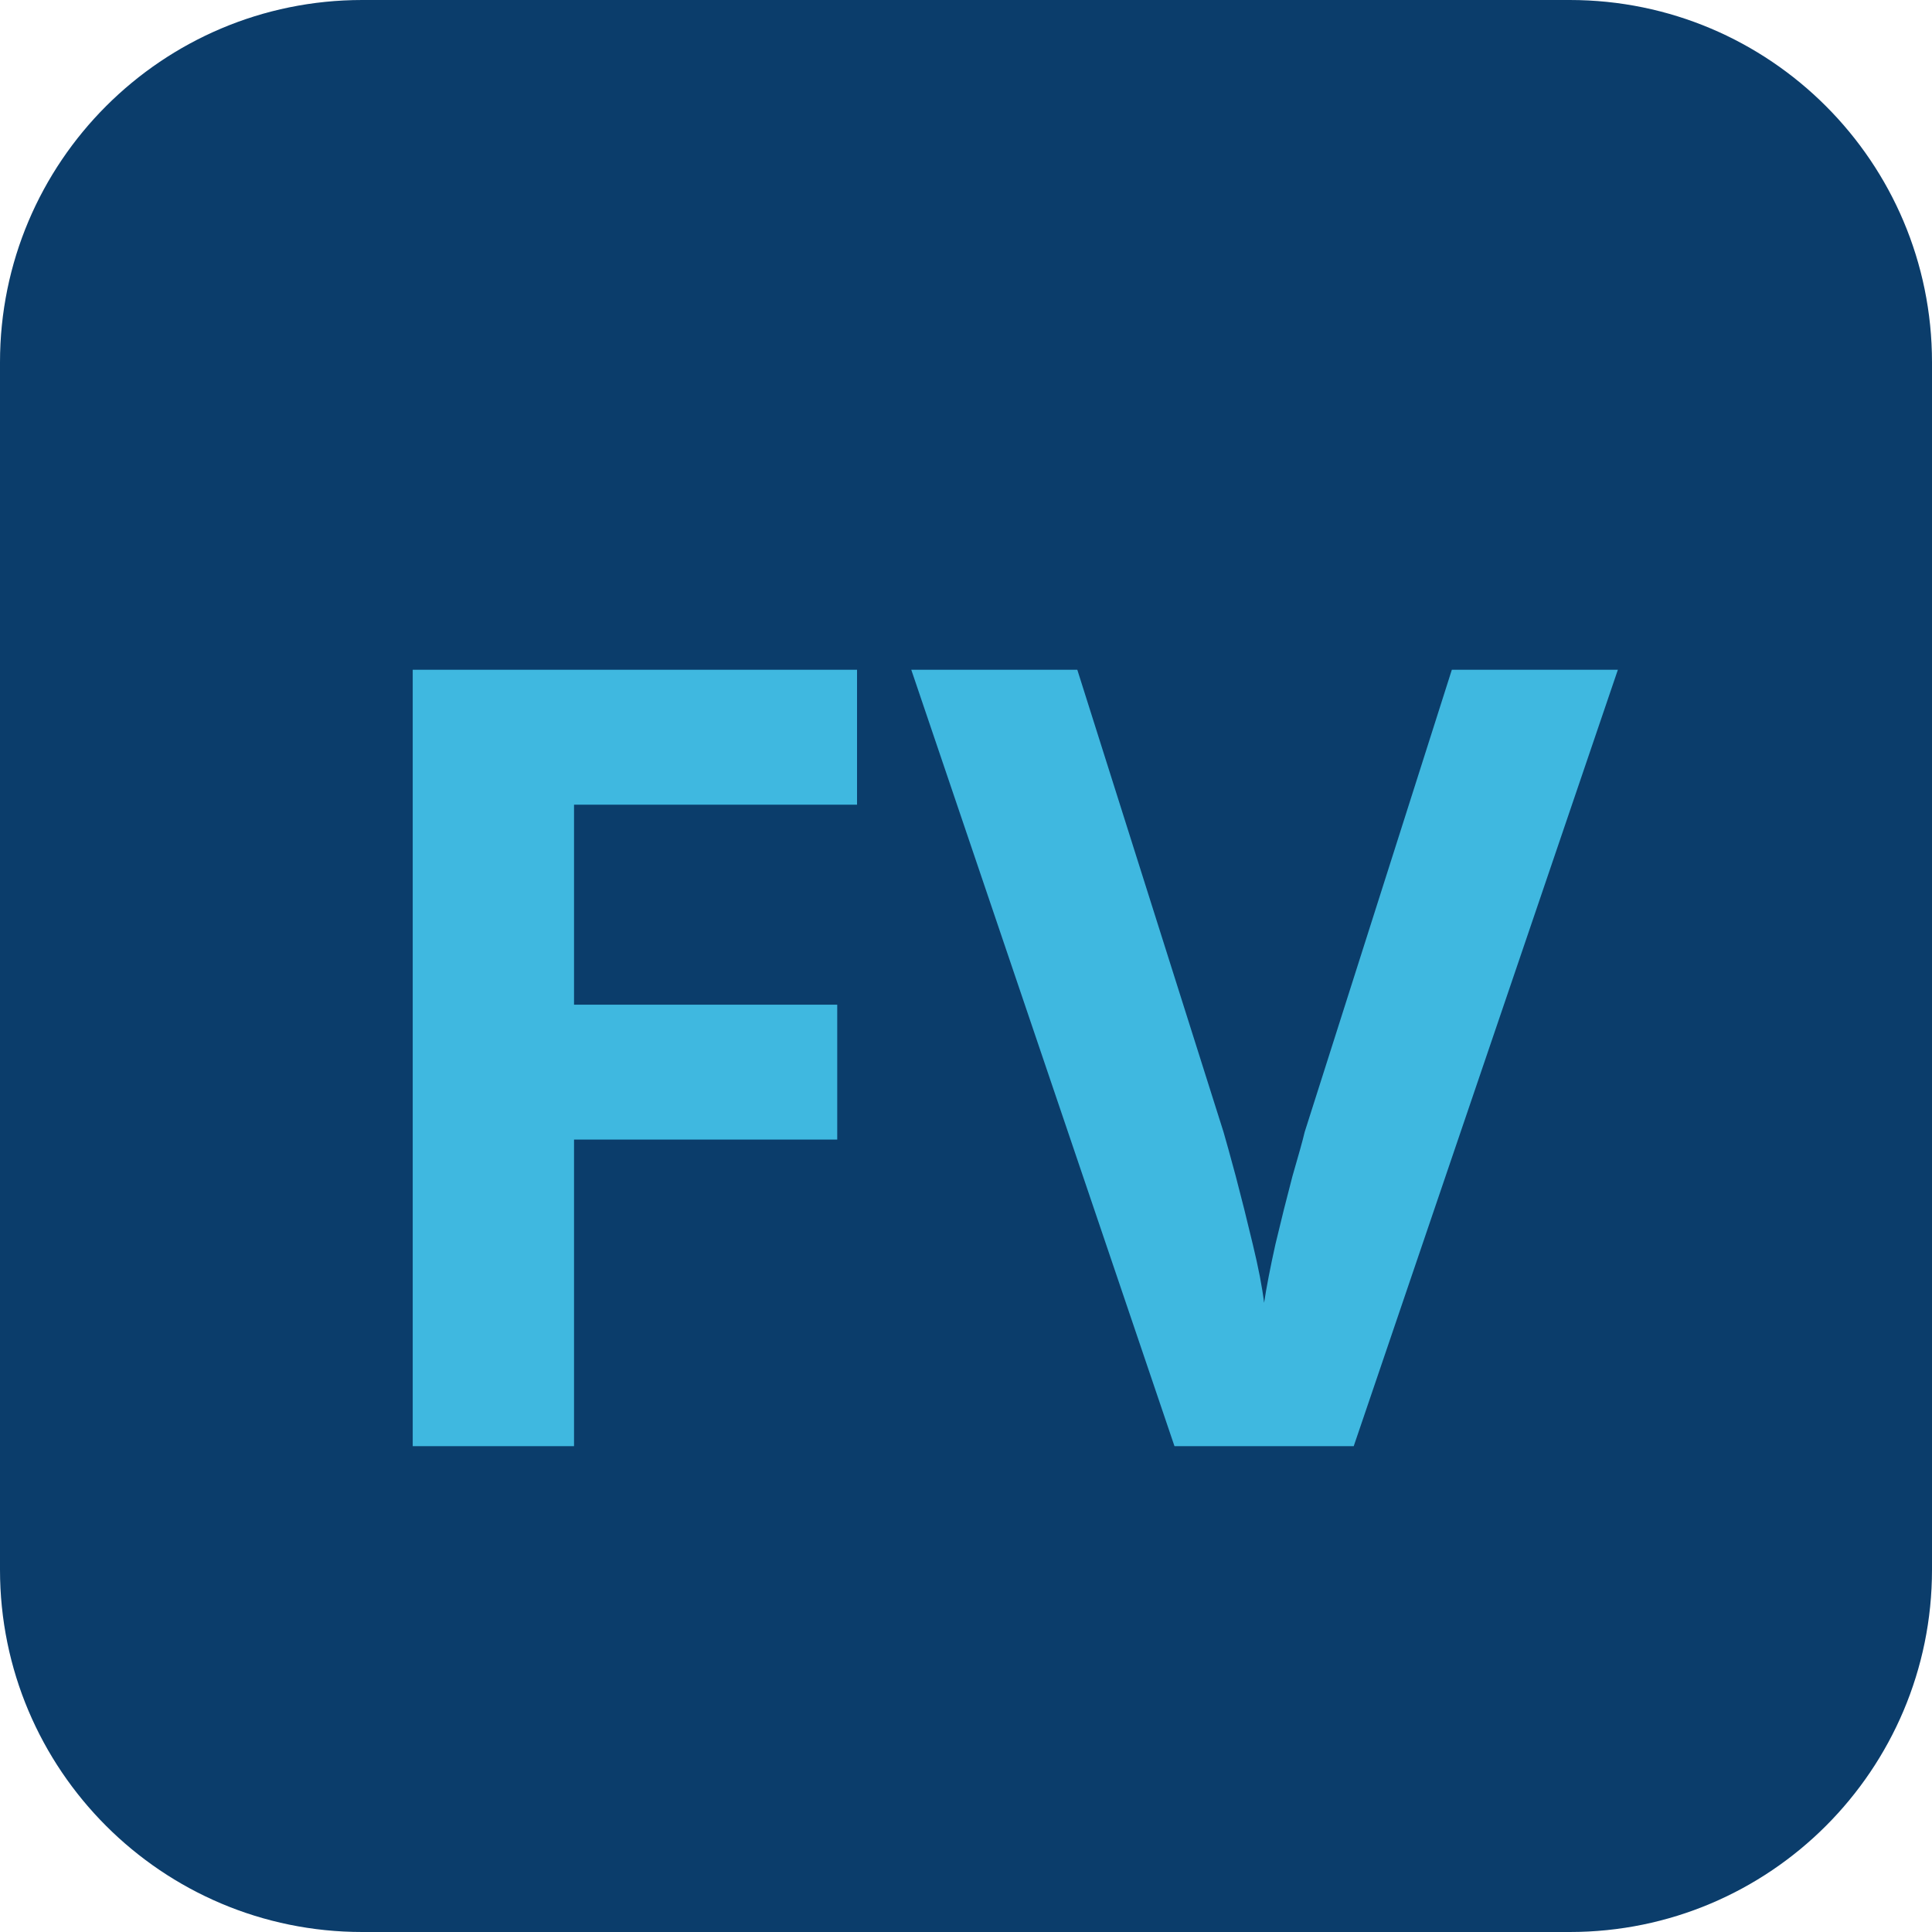
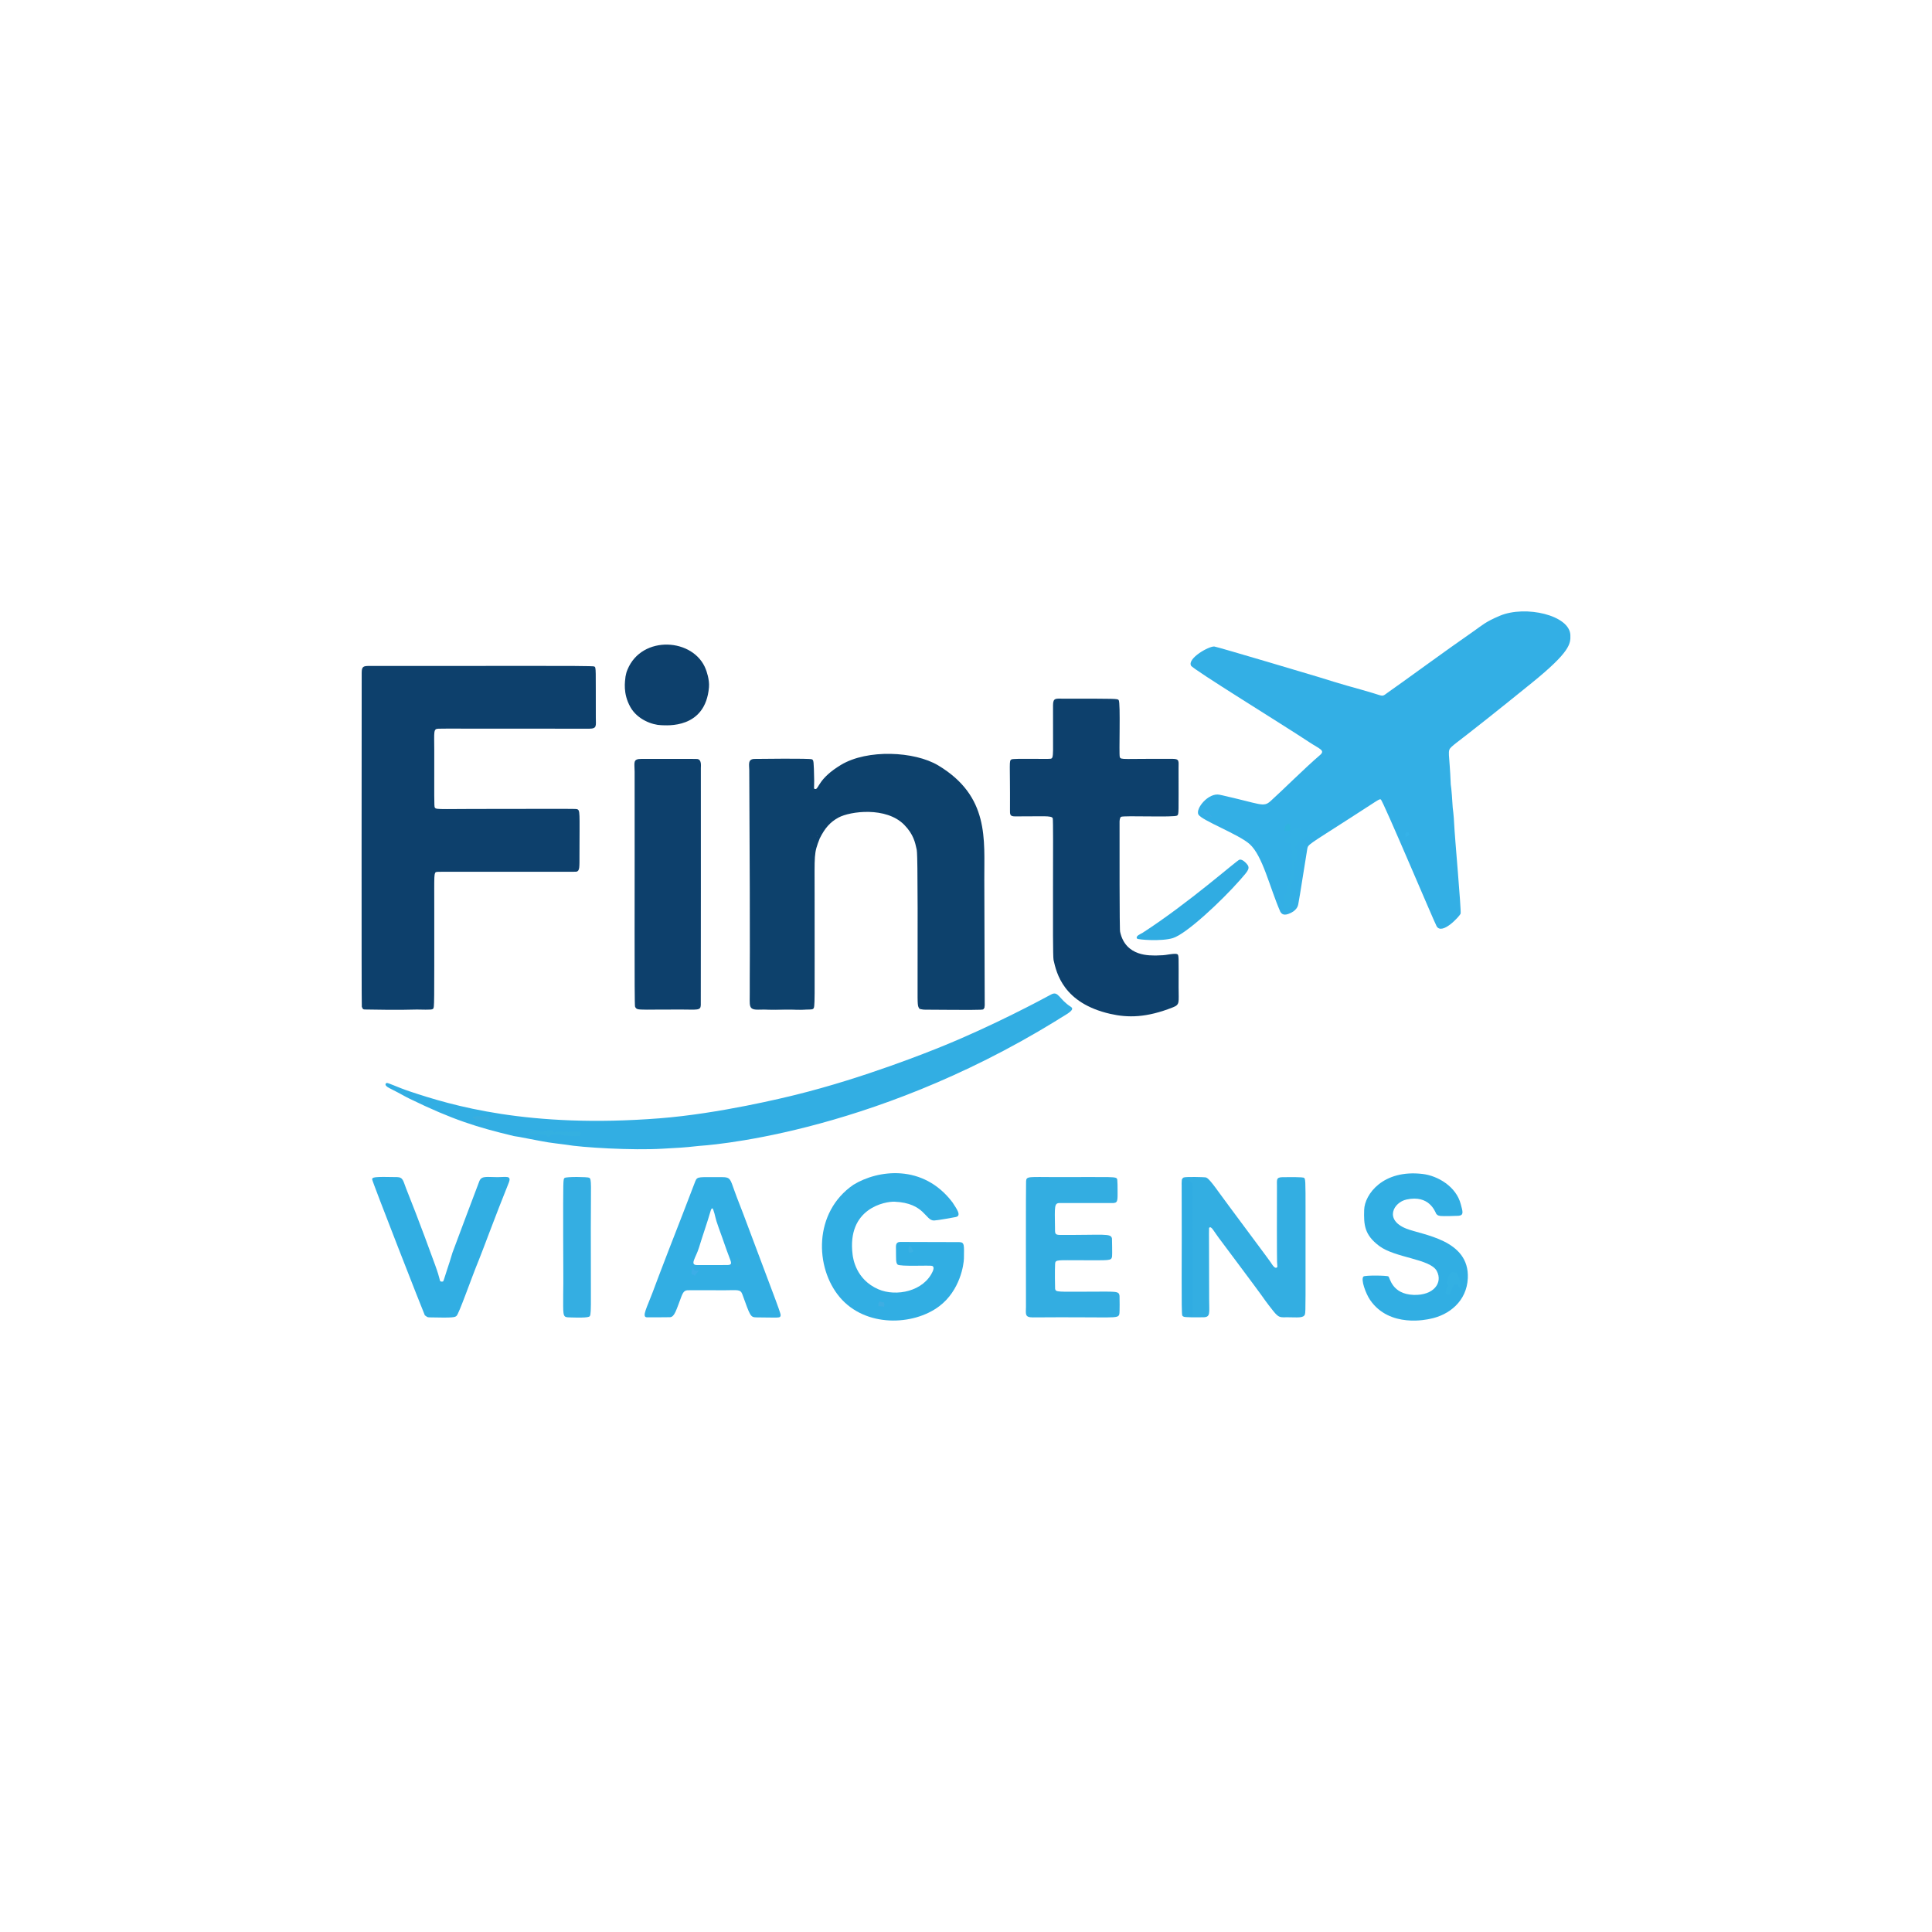
- <svg xmlns="http://www.w3.org/2000/svg" viewBox="0 0 32 32">
-   <rect width="32" height="32" rx="6" fill="#0B3D6B" />
-   <text x="50%" y="55%" dominant-baseline="middle" text-anchor="middle" font-family="system-ui" font-weight="bold" font-size="18" fill="#3FB8E0">FV</text>
+ <svg xmlns="http://www.w3.org/2000/svg" width="100%" height="100%" viewBox="0 0 1080 1080" version="1.1" xml:space="preserve" style="fill-rule:evenodd;clip-rule:evenodd;stroke-linejoin:round;stroke-miterlimit:2;">
+   <g id="logotipo-Fint-Viagens.jpg" transform="matrix(1.003906,0,0,1.003906,12.7091,23.2662)">
+     <path d="M700.303,484.61C694.313,470.971 690.515,453.461 683.185,446.851C677.179,441.436 656.577,433.687 654.676,430.414C652.82,427.221 660.234,417.98 666.526,419.373C689.675,424.499 690.703,426.588 694.841,422.887C700.726,417.623 714.063,404.344 722.313,397.301C725.46,394.615 722.207,393.951 716.648,390.263C701.602,380.28 651.609,349.559 650.532,347.478C648.448,343.451 660.33,336.648 663.478,336.815C664.907,336.891 720.89,353.61 721.418,353.776C723.325,354.379 734.74,357.987 745.398,360.867C749.298,361.921 754.587,363.607 755.381,363.86C757.919,364.669 757.925,363.913 760.81,361.947C766.536,358.044 792.338,339.079 808.218,328.088C812.617,325.043 814.392,323.099 822.568,319.672C836.734,313.734 861.419,319.343 861.774,330.494C861.927,335.281 861.766,339.708 840.224,357.149C799.883,389.809 799.427,389.241 795.635,392.66C792.985,395.048 794.482,395.73 795.162,413.521C795.201,414.564 795.552,414.526 796.26,426.526C796.266,426.632 796.872,430.93 797.057,435.504C797.342,442.548 801.118,483.988 800.65,485.549C800.265,486.834 790.361,497.753 787.312,492.615C786.031,490.455 757.436,422.617 756.214,421.998C755.379,421.574 755.28,421.953 738.62,432.677C716.27,447.063 715.678,446.981 715.281,449.468C710.731,477.903 710.717,477.972 710.237,480.436C710.118,481.046 709.522,484.102 704.603,485.783C701.48,486.849 700.752,485.087 700.303,484.61Z" style="fill:rgb(51,175,229);" />
+     <path d="M219.498,538.966C209.562,539.309 193.712,538.998 191.47,538.954C189.726,538.92 189.399,539.077 188.814,537.434C188.582,536.785 188.728,366.373 188.741,351.498C188.744,347.749 189.746,347.633 193.5,347.639C258.352,347.75 317.19,347.355 318.255,347.936C319.363,348.54 319.023,348.955 319.112,376.502C319.127,380.87 319.843,382.58 315.5,382.582C238.218,382.625 238.221,382.453 231.503,382.586C228.561,382.644 229.142,384.183 229.151,394.501C229.173,419.768 229.008,425.984 229.459,426.526C230.584,427.877 231.007,427.149 276.5,427.242C295.392,427.28 307.656,427.116 308.539,427.372C310.474,427.932 310.046,428.767 310.014,452.502C310.004,459.828 310.172,461.579 308.435,462.195C308.243,462.263 304.816,462.258 304.501,462.258C297.501,462.256 290.501,462.254 283.5,462.252C230.986,462.273 230.973,462.21 230.458,462.339C228.887,462.733 229.152,463.416 229.153,482.5C229.154,537.62 229.244,537.828 228.502,538.502C227.968,538.987 227.774,539.162 219.498,538.966Z" style="fill:rgb(13,64,108);" />
+     <path d="M443.818,443.643L442.5,442.274L441.917,442.5L441.603,443.5L441.249,444.5L441.062,445.5L440.939,446.5L440.914,447.5L440.422,448.5L440.086,449.5L439.983,450.5L439.891,451.5L439.809,452.5L439.756,453.5L439.689,454.5L439.631,455.5L439.622,456.5L439.577,457.5L439.597,458.5L439.616,459.5L439.645,460.5L439.684,461.5L439.71,462.5L439.704,463.5L439.581,464.5L439.545,465.5L439.533,466.5L439.52,467.5L439.516,468.5L439.53,469.5L439.52,470.5L439.548,471.5L439.555,472.5L439.528,473.5L439.545,474.5L439.544,475.5L439.573,476.5L439.542,477.5L439.545,478.5L439.605,479.5L439.585,480.5L439.616,481.5L439.605,482.5L439.587,483.5L439.585,484.5L439.594,485.5L439.585,486.5L439.624,487.5L439.628,488.5L439.617,489.5L439.617,490.5L439.621,491.5L439.612,492.5L439.62,493.5L439.618,494.5L439.613,495.5L439.453,496.5L439.503,497.5L439.517,498.5L439.504,499.5L439.489,500.5L439.511,501.5L439.484,502.5L439.506,503.5L439.423,504.5L439.515,505.5L439.488,506.5L439.402,507.5L439.489,508.5L439.517,509.5L439.504,510.5L439.52,511.5L439.563,512.5L439.512,513.5L439.514,514.5L439.532,515.5L439.556,516.5L439.524,517.5L439.545,518.5L439.582,519.5L439.55,520.5L439.561,521.5L439.551,522.5L439.56,523.5L439.552,524.5L439.512,525.5L439.506,526.5L439.556,527.5L439.728,528.5L439.616,529.5L439.513,530.5L439.406,531.5L439.446,532.5L439.538,533.5L439.583,534.5L439.561,535.5C439.304,535.813 439.757,536.402 439.5,536.715C439.145,537.147 439.699,538.027 439.327,538.218C439.023,538.374 436.868,538.417 436.627,538.659C436.134,539.154 430.797,538.954 430.5,538.961C430.299,538.966 429.41,538.57 416.498,539.034C412.968,538.957 413.011,538.998 409.499,539.039C403.866,539.105 404.905,536.717 404.825,529.496C404.716,519.577 405.178,519.585 404.55,405.499C404.535,402.752 403.56,399.467 407.498,399.417C410.054,399.384 438.211,399.022 439.439,399.631C440.406,400.111 440.485,400.364 440.701,411.494C440.778,415.473 440.145,416.269 441.477,416.195C443.268,416.095 443.072,410.289 455.635,402.726C470.297,393.899 496.573,395.122 509.771,403.035C538.457,420.234 535.312,444.472 535.435,466.5C535.491,476.44 535.67,536.362 535.663,536.505C535.568,538.519 534.988,538.267 534.619,538.744C533.946,538.079 534.158,537.943 533.5,537.293C533.445,537.238 533.165,536.962 532.657,536.806C532.486,536.753 521.229,536.837 520.511,536.958C519.009,537.212 519.029,536.927 517.491,536.893C511.03,536.751 511.038,536.674 510.477,536.694C509.834,536.716 504.891,536.891 502.429,536.921C499.884,536.951 500.294,537.834 499.412,538.648C498.238,537.053 498.257,536.905 498.28,525.5C498.43,451.129 498.051,451.119 497.683,449.458C496.951,446.149 496.061,441.429 490.873,436.133C480.795,425.845 460.725,428.564 454.267,432.045C449.564,434.581 446.593,438.047 443.818,443.643Z" style="fill:rgb(13,65,108);" />
+     <path d="M631.504,508.858C635.02,508.726 634.988,508.807 638.455,508.249C638.793,508.195 641.76,507.717 642.729,508.087C643.872,508.523 643.621,508.983 643.622,526.501C643.622,534.987 644.412,536.166 640.575,537.69C625.732,543.583 615.396,543.621 605.536,541.367C579.43,535.398 575.644,518.682 573.996,511.4C573.254,508.118 574.06,434.024 573.542,432.484C572.979,430.808 567.849,431.478 552.502,431.416C549.549,431.404 549.72,430.229 549.733,427.498C549.863,401.111 549.044,400.545 550.593,399.672C551.761,399.014 571.134,399.622 572.447,399.307C574.277,398.868 573.582,396.96 573.701,369.501C573.719,365.302 575.286,365.86 579.499,365.858C609.382,365.845 609.611,365.847 610.264,366.667C611.378,368.068 610.329,396.877 610.877,398.368C611.501,400.067 612.259,399.213 640.501,399.382C644.177,399.404 643.597,400.837 643.596,404.5C643.592,429.821 643.826,430.081 642.865,430.925C641.511,432.114 613.013,430.819 611.587,431.661C610.749,432.156 610.747,434.262 610.746,434.498C610.69,495.305 610.966,495.268 611.039,495.611C614.069,509.843 628.136,508.818 631.504,508.858Z" style="fill:rgb(13,64,108);" />
+     <path d="M273.519,609.427C252.914,604.492 239.541,600.377 215.431,588.633C211.882,586.905 211.945,586.662 204.276,582.783C200.643,580.945 202.364,579.951 202.616,579.858C203.363,579.582 208.305,582.144 215.484,584.546C238.775,592.339 281.632,605.219 354.503,599.547C387.851,596.952 424.495,587.91 430.483,586.433C468.531,577.045 505.219,562.192 511.551,559.629C540.77,547.801 567.81,533.187 572.565,530.617C576.757,528.352 576.867,533.142 583.573,537.418C586.036,538.987 582.339,540.964 577.666,543.789C576.48,544.505 576.528,544.537 575.35,545.261C470.215,609.861 377.741,614.779 376.547,614.91C366.53,616.014 366.556,615.826 356.496,616.445C339.508,617.491 310.892,615.765 302.554,614.232C301.796,614.092 292.594,613.082 289.526,612.388C288.487,612.153 288.484,612.256 276.442,609.898C276.21,609.853 276.226,609.863 273.519,609.427Z" style="fill:rgb(50,174,227);" />
+     <path d="M366.5,538.96C348.995,538.961 349.019,539.072 347.5,539.038C342.741,538.931 341.687,539.099 340.958,537.359C340.502,536.27 340.82,471.803 340.721,406.499C340.713,401.551 339.536,399.394 344.5,399.398C357.908,399.41 374.411,399.348 375.506,399.447C378.138,399.686 377.601,403.266 377.599,404.5C377.592,408.974 377.641,534.186 377.564,536.503C377.458,539.64 375.474,538.972 366.5,538.96Z" style="fill:rgb(13,64,108);" />
+     <path d="M462.532,636.545C476.292,628.128 501.402,624.804 517.72,646.35C519.551,649.326 523.207,653.827 519.504,654.514C518.547,654.692 509.548,656.362 507.497,656.435C502.51,656.613 502.395,646.74 485.496,645.969C480.512,645.741 458.743,649.412 462.112,675.545C462.357,677.442 463.883,689.281 476.403,694.718C486.376,699.05 501.823,695.905 506.767,684.615C506.86,684.402 507.806,682.244 506.424,681.73C505.115,681.242 488.498,682.217 487.116,680.947C486.082,679.996 486.322,677.457 486.25,672.51C486.224,670.72 485.883,668.477 488.495,668.375C488.968,668.357 521.189,668.46 521.499,668.468C524.506,668.548 524.159,670.206 524.084,677.493C524.051,680.75 522.041,695.377 510.294,704.215C495.907,715.04 469.243,716.092 454.927,699.128C441.043,682.678 440.202,651.891 462.532,636.545Z" style="fill:rgb(49,174,227);" />
+     <path d="M391.5,695.274C381.705,695.242 373.099,695.259 371.499,695.262C369.323,695.266 368.155,695.121 366.826,698.612C363.754,706.687 362.982,710.003 360.482,710.289C359.914,710.353 347.735,710.361 347.521,710.35C344.504,710.19 347.624,704.778 350.694,696.568C351.386,694.718 356.073,682.183 359.467,673.487C373.446,637.673 373.252,637.601 374.529,634.512C375.683,631.72 376.561,632.363 389.502,632.294C394.022,632.27 394.017,633.513 396.201,639.602C398.565,646.194 398.715,646.105 401.164,652.636C417.723,696.8 417.768,696.779 419.187,700.626C422.241,708.904 422.187,709.034 421.897,709.737C421.488,710.728 421.104,710.512 408.503,710.384C405.103,710.35 405.034,709.407 400.665,697.436C399.646,694.643 397.682,695.268 391.5,695.274ZM384.402,650.125C384.129,649.501 383.533,649.363 383.05,651.048C381.123,657.754 378.651,664.608 376.561,671.518C374.866,677.123 371.151,681.24 375.501,681.255C389.309,681.303 389.306,681.227 390.506,681.237C393.523,681.263 395.15,681.438 394.086,678.64C390.655,669.617 390.875,669.567 387.532,660.487C385.241,654.263 385.858,654.121 384.402,650.125Z" style="fill:rgb(50,174,227);" />
+     <path d="M645.331,636.499C645.348,636.26 645.545,633.516 645.545,633.516C645.798,632.736 646.382,632.515 646.488,632.475C647.822,631.971 657.842,632.284 658.517,632.406C659.408,632.568 660.343,632.737 666.103,640.805C666.54,641.417 667.579,642.872 671.668,648.378C694.042,678.503 694.082,678.47 695.882,681.19C696.01,681.383 697.446,683.554 698.47,682.48C698.737,682.199 698.595,682.142 698.444,679.498C698.343,677.729 698.333,646.279 698.389,637.501C698.413,633.817 697.794,632.37 701.502,632.311C713.399,632.123 713.37,632.634 713.394,632.651C714.261,633.257 714.323,633.488 714.308,651.5C714.267,701.125 714.445,707.128 713.972,708.664C713.269,710.952 709.543,710.318 704.501,710.324C700.113,710.329 699.545,710.839 696.236,706.707C695.705,706.046 692.586,702.152 689.887,698.221C688.46,696.143 667.687,668.371 667.681,668.363C662.747,661.992 661.943,659.188 660.586,660.561C660.46,660.688 660.651,677.965 660.641,700.5C660.637,707.782 661.52,710.244 657.495,710.323C646.379,710.542 646.419,709.983 646.168,709.891C647.362,708.684 647.509,708.859 648.523,707.511C648.683,707.297 649.119,707.219 649.098,706.952C649.077,706.69 648.52,706.762 648.443,706.51C648.282,705.986 648.347,703.718 648.354,703.476C648.628,693.931 648.27,643.165 648.527,636.497C648.58,635.108 648.991,634.459 647.586,634.5C647.183,634.512 647.311,635.488 646.908,635.5L645.331,636.499Z" style="fill:rgb(51,174,226);" />
+     <path d="M609.617,636.5C609.611,644.853 610.099,646.39 607.518,646.702C607.026,646.762 579.902,646.714 577.5,646.71C574.321,646.704 574.624,648.439 574.793,660.494C574.835,663.438 574.557,664.454 577.5,664.469C602.38,664.598 605.979,663.407 606.53,666.495C606.537,666.534 606.727,675.649 606.573,676.512C606.129,679.002 605.055,678.538 589.5,678.573C576.328,678.602 575.007,678.074 574.861,680.537C574.655,684.015 574.787,694.04 574.853,694.453C575.174,696.439 576.52,696.065 592.5,696.074C609.044,696.083 610.393,695.52 610.733,698.469C610.76,698.712 610.894,707.502 610.621,708.533C609.846,711.451 608.387,710.017 562.499,710.391C557.733,710.43 558.635,708.321 558.629,704.501C558.621,698.902 558.532,637.098 558.693,634.516C558.87,631.659 560.284,632.259 575.499,632.269C608.145,632.291 608.866,631.834 609.435,633.523C609.511,633.749 609.448,633.743 609.617,636.5Z" style="fill:rgb(51,173,225);" />
+     <path d="M787.119,652.79C786.345,651.291 783.132,642.036 770.559,644.748C763.282,646.318 758.027,656.018 770.323,660.932C779.525,664.608 805.609,667.029 804.668,688.508C804.109,701.275 794.374,709.15 783.46,711.237C782.37,711.445 761.113,716.541 750.246,700.67C747.792,697.086 744.913,689.126 746.588,687.61C747.388,686.885 759.613,686.989 760.439,687.586C761.324,688.226 762.328,697.431 774.487,697.861C785.669,698.257 790.873,691.118 787.39,684.567C783.766,677.751 764.348,677.327 755.389,670.653C747.044,664.435 746.703,658.819 746.952,650.508C747.208,641.947 757.375,627.888 779.498,630.518C787.92,631.519 798.212,637.49 800.763,647.427C801.749,651.265 802.672,653.513 799.546,653.812C798.943,653.87 790.745,654.114 789.463,653.922C787.561,653.638 787.753,653.252 787.119,652.79Z" style="fill:rgb(49,174,227);" />
+     <path d="M234.127,690.316C234.404,690.005 235.809,685.137 236.446,683.343C237.474,680.449 238.077,678.277 239.262,674.421C239.466,673.76 253.987,635.107 254.303,634.404C255.639,631.423 258.358,632.296 264.497,632.298C269.204,632.298 272.363,631.137 270.586,635.534C263.43,653.241 255.938,673.665 254.025,678.298C249.795,688.541 242.94,708.402 241.544,709.552C240.614,710.318 240.143,710.706 226.507,710.379C225.04,710.344 225.156,710.018 223.899,709.225C222.858,707.024 194.479,634.408 194.556,633.504C194.65,632.387 195.123,631.951 208.502,632.272C211.888,632.353 211.879,634.615 213.446,638.52C220.759,656.745 228.454,677.971 229.705,681.421C232.672,689.604 232.004,689.985 232.668,690.337C232.9,690.46 233.15,690.471 233.413,690.471C233.677,690.471 234.055,690.397 234.127,690.316Z" style="fill:rgb(49,174,227);" />
+     <path d="M335.651,353.516C336.124,351.505 335.996,351.503 336.78,349.609C344.797,330.248 373.756,332.072 380.372,349.553C380.658,350.307 382.486,355.138 382.121,359.487C380.159,382.91 358.458,380.703 355.497,380.628C350.56,380.504 342.295,377.519 338.377,370.573C334.065,362.926 335.38,356.117 335.651,353.516Z" style="fill:rgb(13,64,108);" />
+     <path d="M300.947,697.499C301.115,687.437 300.952,687.458 300.938,665.499C300.918,633.666 300.876,633.412 301.712,632.757C302.738,631.954 314.568,632.131 315.427,632.628C316.849,633.449 316.347,635.938 316.324,660.5C316.28,708.668 316.842,709.347 315.271,710.034C313.463,710.825 304.446,710.391 303.505,710.346C300.523,710.203 300.969,708.384 300.947,697.499Z" style="fill:rgb(52,174,226);" />
+     <path d="M623.409,496.345C649.552,479.461 676.032,455.851 677.509,455.531C677.852,455.457 679.115,455.183 681.37,457.623C683.75,460.199 682.561,461.452 677.869,466.79C667.61,478.46 647.923,496.912 640.403,499.192C634.016,501.128 621.028,500.091 620.516,499.482C619.32,498.059 622.757,496.748 623.409,496.345C623.409,496.345 624.078,496.846 623.409,496.345Z" style="fill:rgb(48,172,226);" />
+     <path d="M645.331,636.499L645.551,633.539C645.954,633.527 646.856,633.729 647.258,633.717C648.663,633.676 651.468,635.021 651.414,636.411C651.157,643.078 651.688,693.876 651.414,703.42C651.407,703.663 651.491,704.734 651.652,705.258C651.729,705.51 651.393,706.234 651.414,706.497C651.435,706.763 651.575,709.131 651.414,709.344C650.401,710.693 647.362,708.684 646.168,709.891C646.06,709.69 645.794,709.606 645.686,709.406C645.008,708.152 645.525,678.637 645.331,636.499Z" style="fill:rgb(48,172,226);" />
+     <g transform="matrix(1.154575,0,0,1,-68.60334,0)">
+       <path d="M443.818,443.643C440.875,452.183 441.338,452.34 441.326,475.5C441.295,537.335 441.63,537.649 440.569,538.597C439.998,539.108 439.521,539.031 416.498,539.034C429.41,538.57 429.259,538.698 430.276,538.229C430.911,537.936 431.007,537.613 431.5,537.118C431.741,536.876 432.171,536.986 432.511,536.943C438.958,536.13 439.058,536.577 439.413,536.144C439.67,535.831 439.304,535.813 439.561,535.5L439.583,534.5L439.538,533.5L439.446,532.5L439.406,531.5L439.513,530.5L439.616,529.5L439.728,528.5L439.556,527.5L439.506,526.5L439.512,525.5L439.552,524.5L439.56,523.5L439.551,522.5L439.561,521.5L439.55,520.5L439.582,519.5L439.545,518.5L439.524,517.5L439.556,516.5L439.532,515.5L439.514,514.5L439.512,513.5L439.563,512.5L439.52,511.5L439.504,510.5L439.517,509.5L439.489,508.5L439.402,507.5L439.488,506.5L439.515,505.5L439.423,504.5L439.506,503.5L439.484,502.5L439.511,501.5L439.489,500.5L439.504,499.5L439.517,498.5L439.503,497.5L439.453,496.5L439.613,495.5L439.618,494.5L439.62,493.5L439.612,492.5L439.621,491.5L439.617,490.5L439.617,489.5L439.628,488.5L439.624,487.5L439.585,486.5L439.594,485.5L439.585,484.5L439.587,483.5L439.605,482.5L439.616,481.5L439.585,480.5L439.605,479.5L439.545,478.5L439.542,477.5L439.573,476.5L439.544,475.5L439.545,474.5L439.528,473.5L439.555,472.5L439.548,471.5L439.52,470.5L439.53,469.5L439.516,468.5L439.52,467.5L439.533,466.5L439.545,465.5L439.581,464.5L439.704,463.5L439.71,462.5L439.684,461.5L439.645,460.5L439.616,459.5L439.597,458.5L439.577,457.5L439.622,456.5L439.631,455.5L439.689,454.5L439.756,453.5L439.809,452.5L439.891,451.5L439.983,450.5L440.086,449.5L440.422,448.5L440.914,447.5L440.939,446.5L441.062,445.5L441.249,444.5L441.603,443.5L441.917,442.5L442.897,441.979C442.897,441.979 443.949,443.262 443.818,443.643Z" style="fill:rgb(13,65,108);" />
+     </g>
+     <path d="M703.513,446.243C703.344,445.865 702.701,445.86 702.532,445.483C702.197,444.735 702.722,444.913 703.458,444.456C703.858,444.209 704.123,443.776 704.529,443.539C704.752,443.409 705.1,443.563 705.289,443.387C705.505,443.185 705.41,442.788 705.588,442.551C705.719,442.375 706.088,442.431 706.159,442.224C706.204,442.092 705.899,442.073 706.246,440.484C706.318,440.15 706.237,439.759 706.426,439.474C706.551,439.286 706.892,439.396 707.065,439.252C707.283,439.069 707.327,438.733 707.539,438.543C710.042,436.296 711.33,438.743 713.502,439.515C715.276,440.146 715.126,438.15 717.417,438.653C717.713,438.718 718.04,438.713 718.301,438.866C718.441,438.949 718.362,439.263 718.52,439.302C719.487,439.541 723.026,436.956 723.468,437.225C724.839,438.058 723.689,438.322 722.529,439.438C722.17,439.783 721.945,440.281 721.518,440.536C721.261,440.689 720.368,440.186 719.494,441.315C719.041,441.9 719.18,442.504 717.498,442.411C714.014,442.218 713.066,444.202 713.017,444.236C712.654,444.488 712.139,444.465 711.786,444.731C711.583,444.885 711.643,445.25 711.453,445.419C710.756,446.039 710.003,445.237 708.921,447.604C708.061,449.484 709.171,449.494 709.22,449.574C709.397,449.858 709.374,453.948 709.453,454.501C709.715,456.341 708.914,456.035 708.572,456.522C707.793,457.63 708.345,466.551 707.628,467.485C707.375,467.815 706.96,467.492 706.714,468.508C706.618,468.906 706.145,470.861 705.982,473.567C705.923,474.549 705.89,474.526 705.893,474.61C705.906,474.893 706.175,475.147 706.129,475.427C706.107,475.56 705.768,475.408 705.739,475.54C705.72,475.628 705.728,475.628 705.716,478.478C705.711,479.693 706.546,479.722 705.91,480.735C705.47,481.436 705.4,481.344 703.583,482.854C703.063,482.519 702.957,482.964 702.454,482.64C702.355,482.577 701.71,482.161 701.511,481.518C701.454,481.333 701.882,481.375 702.02,481.239C704.503,478.786 700.611,476.632 702.844,474.904C705.582,472.785 703.657,470.838 704.862,467.469C705.782,464.896 705.599,464.831 705.736,464.637C705.864,464.455 706.217,464.552 706.348,464.372C706.618,464.002 706.891,457.52 706.871,456.492C706.859,455.851 706.742,449.918 706.438,448.488C706.349,448.067 705.951,447.763 705.83,447.351C705.72,446.977 706.061,446.431 705.76,446.182C705.76,446.182 703.693,446.238 703.513,446.243Z" style="fill:rgb(51,176,228);" />
+     <path d="M499.412,538.648C500.294,537.834 500.071,534.657 502.616,534.627C505.077,534.598 510.074,534.129 510.717,534.106C511.278,534.087 511.084,532.643 517.545,532.785C519.083,532.819 519.115,534.839 520.618,534.584C521.336,534.463 532.977,535.633 533.149,535.686C533.656,535.842 534.332,536.556 534.388,536.61C535.045,537.26 536.131,537.287 534.851,538.867C534.652,539.234 527.884,539.232 502.5,539.044C500.915,539.033 500.961,538.847 499.412,538.648Z" style="fill:rgb(13,65,108);" />
+     <path d="M281.554,606.863C282.102,606.822 287.306,606.425 288.418,606.784C288.91,606.942 288.898,607.023 289.412,606.869C290.056,606.675 294.272,606.035 294.545,606.188C294.973,606.428 295.072,607.071 295.504,607.306C296.036,607.595 297.284,606.679 298.538,606.833C306.431,607.803 309.999,606.166 310.662,607.31C310.816,607.577 310.78,607.926 310.935,608.193C310.572,608.45 310.574,609.056 310.211,609.312C309.968,609.484 309.952,609.228 306.5,609.526C305.917,609.577 295.863,608.179 294.611,608.756C293.085,609.459 293.055,610.232 291.746,609.366C291.585,609.259 291.607,608.941 291.421,608.888C290.422,608.604 284.148,608.544 283.515,608.538C283.173,608.535 282.817,608.808 282.5,608.682C282.074,608.512 281.926,607.905 281.5,607.734L281.554,606.863Z" style="fill:rgb(52,176,225);" />
+     <path d="M800.703,693.847C800.36,693.603 799.828,693.758 799.485,693.514C799.31,693.39 799.458,693.07 799.347,692.885C799.262,692.744 798.524,691.509 797.471,692.021C796.308,692.586 794.829,697.09 794.675,697.561C793.141,697.508 792.426,698.097 792.36,696.543C792.297,695.046 793.197,693.604 793.337,693.379C793.466,693.174 793.827,693.043 793.783,692.804C793.681,692.256 793.079,691.892 792.96,691.347C792.879,690.976 793.562,688.824 793.63,688.61C795.129,683.884 796.511,685.282 797.509,685.475C797.805,685.533 798.2,685.298 798.411,685.513C798.642,685.749 798.349,686.212 798.513,686.5C798.649,686.739 799.045,686.717 799.22,686.93C799.709,687.528 799.258,687.703 799.706,688.35C799.779,688.456 800.027,688.396 800.052,688.523C800.114,688.844 799.858,689.176 799.928,689.495C799.948,689.588 800.299,689.339 800.578,690.485C800.755,691.211 800.708,693.578 800.703,693.847Z" style="fill:rgb(51,176,227);" />
+     <path d="M259.56,600.805C259.473,600.8 259.513,601.035 259.426,601.03C258.444,600.972 258.503,600.795 257.493,600.769C256.238,600.737 252.757,600.436 252.506,600.383C252.341,600.349 252.355,600.033 252.193,599.987C251.982,599.927 251.744,600.205 251.546,600.111C251.38,600.033 251.497,599.716 251.362,599.594C251.211,599.459 250.828,599.618 250.78,599.422C250.471,598.163 251.218,598.531 252.49,598.458C252.853,598.437 253.124,598.244 254.551,598.402C258.288,598.813 259.834,597.974 259.901,599.617C259.918,600.029 259.543,600.394 259.56,600.805Z" style="fill:rgb(58,173,222);" />
+     <path d="M702.659,439.477C702.796,438.846 702.704,438.179 702.842,437.547C703.08,436.458 703.65,436.037 703.769,435.949C705.236,434.863 705.548,435.706 705.831,437.491C706.215,439.914 705.102,439.666 702.659,439.477Z" style="fill:rgb(47,179,223);" />
+     <path d="M376.514,684.363C374.293,686.913 374.451,687.116 374.162,687.117C373.867,687.119 373.728,686.69 373.45,686.59C373.081,686.457 372.309,686.995 372.426,685.498C372.438,685.336 372.552,683.869 372.719,683.491C373.256,682.281 373.338,683.855 374.558,684.382C374.558,684.382 376.358,684.364 376.514,684.363Z" style="fill:rgb(60,173,231);" />
+     <path d="M397.215,682.227C397.835,677.232 397.028,676.919 397.454,676.91C397.838,676.901 398.108,677.326 398.381,677.598C399.536,678.748 399.418,678.837 399.534,680.494C399.652,682.192 398.78,681.626 397.215,682.227Z" style="fill:rgb(54,175,220);" />
+     <path d="M477.171,701.431C477.678,701.548 478.113,701.894 478.62,702.011C478.827,702.058 479.055,701.826 479.251,701.909C479.751,702.122 480.068,704.294 479.504,704.503C479.361,704.556 479.416,704.327 477.628,704.235C476.281,704.165 476.125,703.79 476.558,702.507C476.69,702.116 477.039,701.822 477.171,701.431Z" style="fill:rgb(62,173,226);" />
+     <path d="M495.193,671.886C495.668,673.185 496.5,673.614 495.207,674.094C493.528,674.717 493.104,674.217 493.233,672.435C493.245,672.265 493.389,670.285 494.117,670.5C494.251,670.54 494.195,670.601 495.193,671.886Z" style="fill:rgb(58,176,227);" />
+     <path d="M662.45,431.542C662.02,431.28 661.95,431.742 661.504,431.47C660.823,431.055 661.203,430.652 660.474,430.338C660.158,430.201 659.814,430.549 659.473,430.594C657.384,430.869 657.381,428.764 657.551,428.64C658.669,427.822 662.125,431.223 662.45,431.542Z" style="fill:rgb(58,173,231);" />
+     <path d="M771.58,440.319C771.553,440.688 771.993,440.99 771.966,441.359C771.921,441.973 770.491,443.055 770.246,442.934C769.843,442.734 769.568,440.538 770.438,440.259C770.801,440.143 771.217,440.435 771.58,440.319Z" style="fill:rgb(53,178,232);" />
+     <path d="M255.664,639.539C255.375,639.954 255.576,640.012 255.306,640.4C255.253,640.476 254.797,641.131 254.485,641.233C252.985,641.723 254.766,640.829 255.664,639.539Z" style="fill:rgb(48,178,235);" />
+   </g>
</svg>
